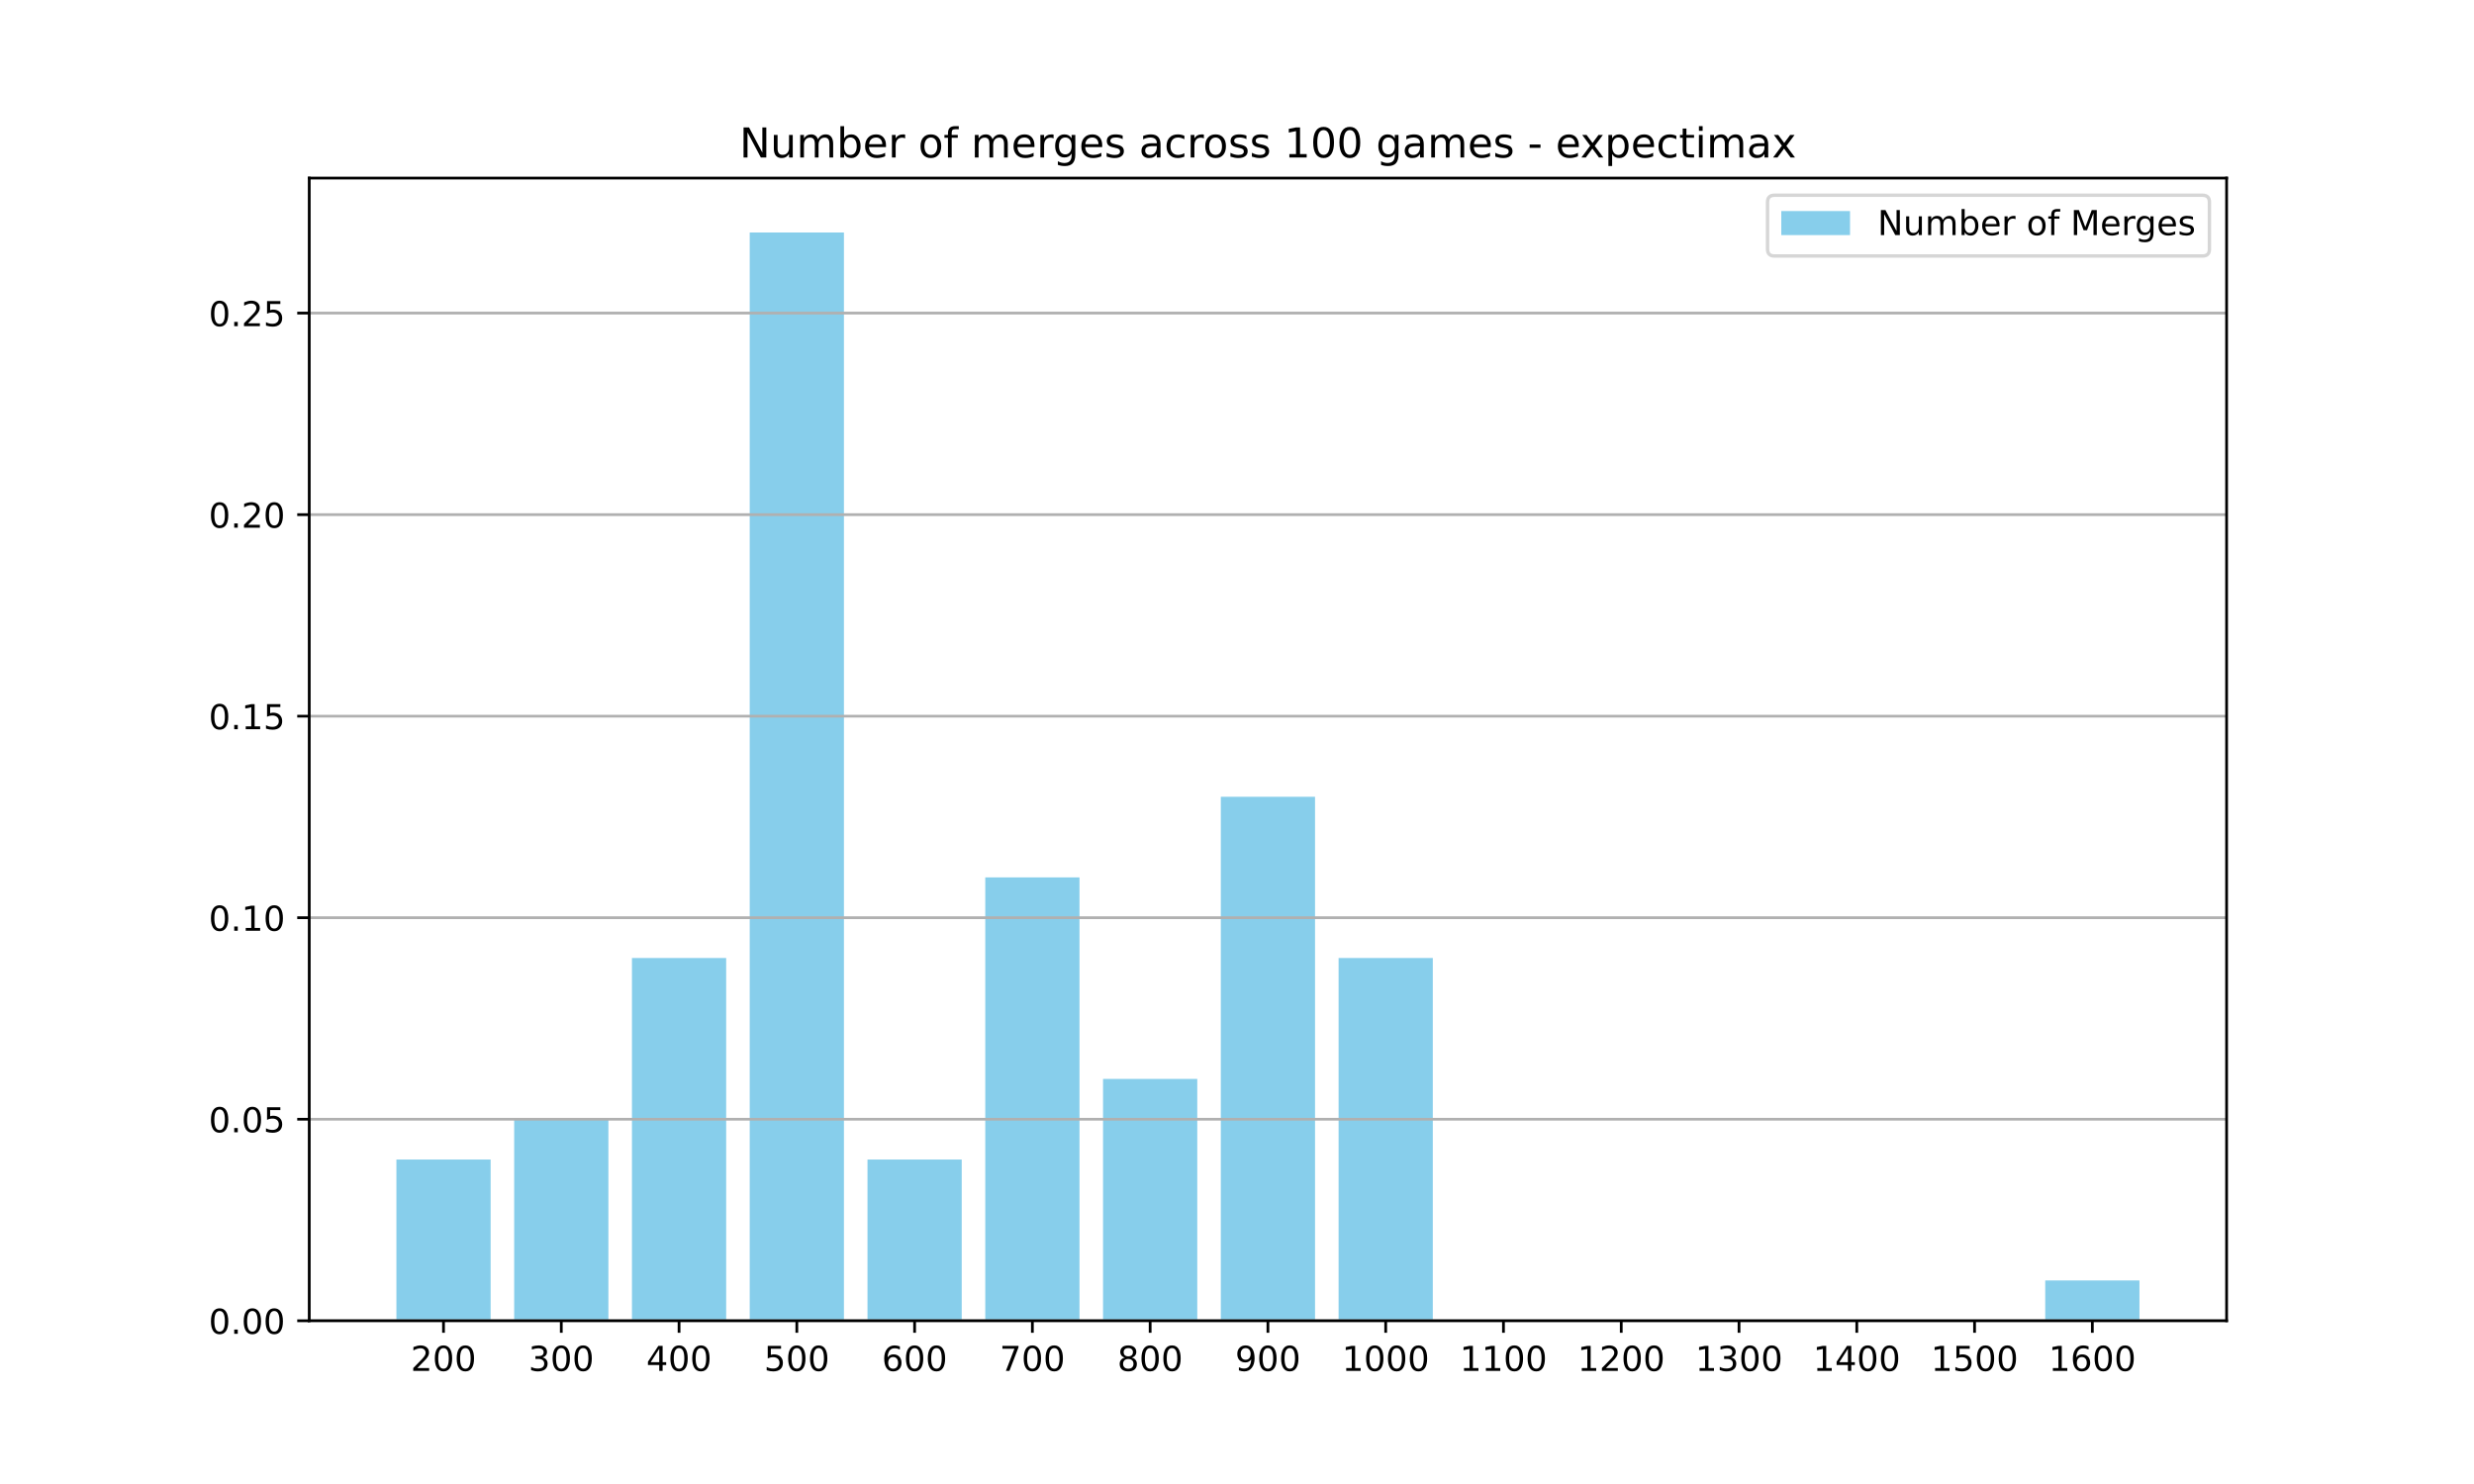
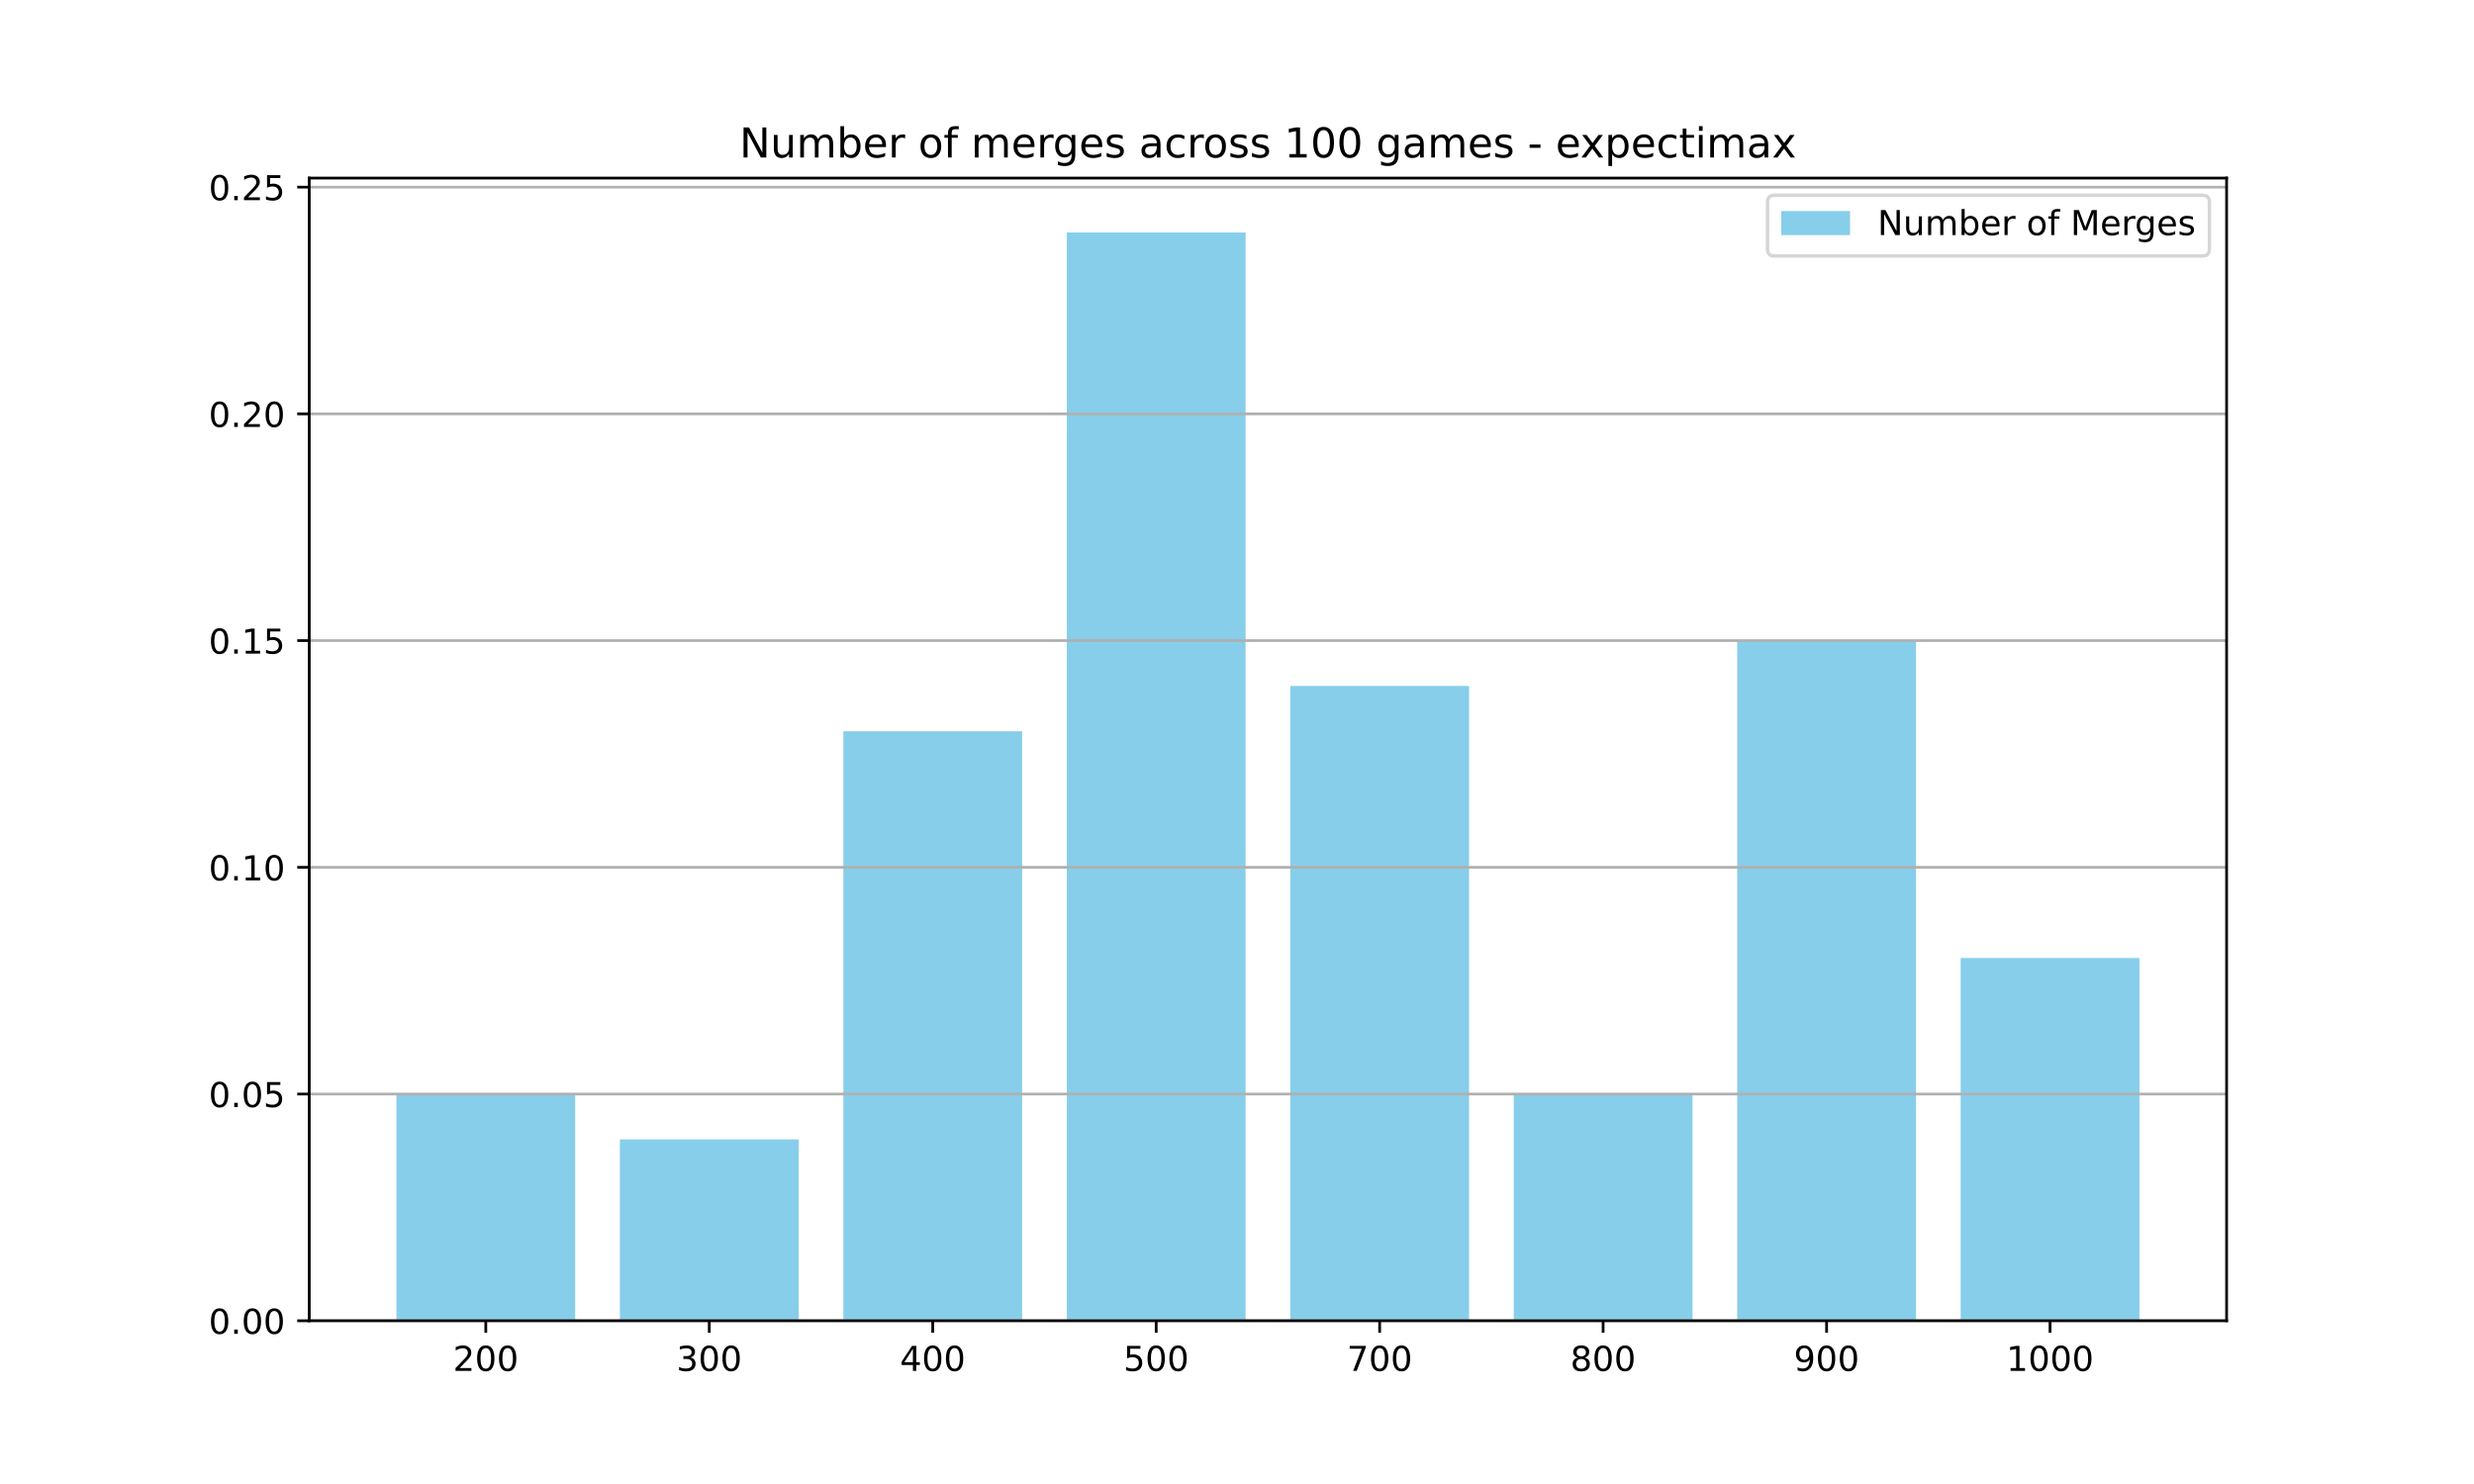
<svg xmlns="http://www.w3.org/2000/svg" xmlns:xlink="http://www.w3.org/1999/xlink" width="720pt" height="432pt" viewBox="0 0 720 432" version="1.1">
  <defs>
    <style type="text/css">*{stroke-linejoin: round; stroke-linecap: butt}</style>
  </defs>
  <g id="figure_1">
    <g id="patch_1">
      <path d="M 0 432  L 720 432  L 720 0  L 0 0  z " style="fill: #ffffff" />
    </g>
    <g id="axes_1">
      <g id="patch_2">
        <path d="M 90 384.48  L 648 384.48  L 648 51.84  L 90 51.84  z " style="fill: #ffffff" />
      </g>
      <g id="patch_3">
-         <path d="M 115.364 384.48  L 142.784 384.48  L 142.784 337.547  L 115.364 337.547  z " clip-path="url(#p5092928735)" style="fill: #87ceeb" />
+         <path d="M 115.364 384.48  L 167.392 384.48  L 167.392 318.48  L 115.364 318.48  z " clip-path="url(#pb58324ec03)" style="fill: #87ceeb" />
      </g>
      <g id="patch_4">
-         <path d="M 149.639 384.48  L 177.059 384.48  L 177.059 325.813  L 149.639 325.813  z " clip-path="url(#p5092928735)" style="fill: #87ceeb" />
+         <path d="M 180.399 384.48  L 232.427 384.48  L 232.427 331.68  L 180.399 331.68  z " clip-path="url(#pb58324ec03)" style="fill: #87ceeb" />
      </g>
      <g id="patch_5">
-         <path d="M 183.914 384.48  L 211.334 384.48  L 211.334 278.88  L 183.914 278.88  z " clip-path="url(#p5092928735)" style="fill: #87ceeb" />
+         <path d="M 245.434 384.48  L 297.462 384.48  L 297.462 212.88  L 245.434 212.88  z " clip-path="url(#pb58324ec03)" style="fill: #87ceeb" />
      </g>
      <g id="patch_6">
-         <path d="M 218.189 384.48  L 245.609 384.48  L 245.609 67.68  L 218.189 67.68  z " clip-path="url(#p5092928735)" style="fill: #87ceeb" />
+         <path d="M 310.469 384.48  L 362.497 384.48  L 362.497 67.68  L 310.469 67.68  z " clip-path="url(#pb58324ec03)" style="fill: #87ceeb" />
      </g>
      <g id="patch_7">
-         <path d="M 252.464 384.48  L 279.885 384.48  L 279.885 337.547  L 252.464 337.547  z " clip-path="url(#p5092928735)" style="fill: #87ceeb" />
+         <path d="M 375.503 384.48  L 427.531 384.48  L 427.531 199.68  L 375.503 199.68  z " clip-path="url(#pb58324ec03)" style="fill: #87ceeb" />
      </g>
      <g id="patch_8">
-         <path d="M 286.74 384.48  L 314.16 384.48  L 314.16 255.413  L 286.74 255.413  z " clip-path="url(#p5092928735)" style="fill: #87ceeb" />
+         <path d="M 440.538 384.48  L 492.566 384.48  L 492.566 318.48  L 440.538 318.48  z " clip-path="url(#pb58324ec03)" style="fill: #87ceeb" />
      </g>
      <g id="patch_9">
-         <path d="M 321.015 384.48  L 348.435 384.48  L 348.435 314.08  L 321.015 314.08  z " clip-path="url(#p5092928735)" style="fill: #87ceeb" />
+         <path d="M 505.573 384.48  L 557.601 384.48  L 557.601 186.48  L 505.573 186.48  z " clip-path="url(#pb58324ec03)" style="fill: #87ceeb" />
      </g>
      <g id="patch_10">
-         <path d="M 355.29 384.48  L 382.71 384.48  L 382.71 231.947  L 355.29 231.947  z " clip-path="url(#p5092928735)" style="fill: #87ceeb" />
-       </g>
-       <g id="patch_11">
-         <path d="M 389.565 384.48  L 416.985 384.48  L 416.985 278.88  L 389.565 278.88  z " clip-path="url(#p5092928735)" style="fill: #87ceeb" />
-       </g>
-       <g id="patch_12">
-         <path d="M 423.84 384.48  L 451.26 384.48  L 451.26 384.48  L 423.84 384.48  z " clip-path="url(#p5092928735)" style="fill: #87ceeb" />
-       </g>
-       <g id="patch_13">
-         <path d="M 458.115 384.48  L 485.536 384.48  L 485.536 384.48  L 458.115 384.48  z " clip-path="url(#p5092928735)" style="fill: #87ceeb" />
-       </g>
-       <g id="patch_14">
-         <path d="M 492.391 384.48  L 519.811 384.48  L 519.811 384.48  L 492.391 384.48  z " clip-path="url(#p5092928735)" style="fill: #87ceeb" />
-       </g>
-       <g id="patch_15">
-         <path d="M 526.666 384.48  L 554.086 384.48  L 554.086 384.48  L 526.666 384.48  z " clip-path="url(#p5092928735)" style="fill: #87ceeb" />
-       </g>
-       <g id="patch_16">
-         <path d="M 560.941 384.48  L 588.361 384.48  L 588.361 384.48  L 560.941 384.48  z " clip-path="url(#p5092928735)" style="fill: #87ceeb" />
-       </g>
-       <g id="patch_17">
-         <path d="M 595.216 384.48  L 622.636 384.48  L 622.636 372.747  L 595.216 372.747  z " clip-path="url(#p5092928735)" style="fill: #87ceeb" />
+         <path d="M 570.608 384.48  L 622.636 384.48  L 622.636 278.88  L 570.608 278.88  z " clip-path="url(#pb58324ec03)" style="fill: #87ceeb" />
      </g>
      <g id="matplotlib.axis_1">
        <g id="xtick_1">
          <g id="line2d_1">
            <defs>
-               <path id="mbe0286a0c6" d="M 0 0  L 0 3.5  " style="stroke: #000000; stroke-width: 0.8" />
+               <path id="m57034d0cdd" d="M 0 0  L 0 3.5  " style="stroke: #000000; stroke-width: 0.8" />
            </defs>
            <g>
-               <use xlink:href="#mbe0286a0c6" x="129.074" y="384.48" style="stroke: #000000; stroke-width: 0.8" />
+               <use xlink:href="#m57034d0cdd" x="141.378" y="384.48" style="stroke: #000000; stroke-width: 0.8" />
            </g>
          </g>
          <g id="text_1">
-             <g transform="translate(119.53 399.0784) scale(0.1 -0.1)">
+             <g transform="translate(131.8339 399.0784) scale(0.1 -0.1)">
              <defs>
                <path id="DejaVuSans-32" d="M 1228 531  L 3431 531  L 3431 0  L 469 0  L 469 531  Q 828 903 1448 1529  Q 2069 2156 2228 2338  Q 2531 2678 2651 2914  Q 2772 3150 2772 3378  Q 2772 3750 2511 3984  Q 2250 4219 1831 4219  Q 1534 4219 1204 4116  Q 875 4013 500 3803  L 500 4441  Q 881 4594 1212 4672  Q 1544 4750 1819 4750  Q 2544 4750 2975 4387  Q 3406 4025 3406 3419  Q 3406 3131 3298 2873  Q 3191 2616 2906 2266  Q 2828 2175 2409 1742  Q 1991 1309 1228 531  z " transform="scale(0.015625)" />
                <path id="DejaVuSans-30" d="M 2034 4250  Q 1547 4250 1301 3770  Q 1056 3291 1056 2328  Q 1056 1369 1301 889  Q 1547 409 2034 409  Q 2525 409 2770 889  Q 3016 1369 3016 2328  Q 3016 3291 2770 3770  Q 2525 4250 2034 4250  z M 2034 4750  Q 2819 4750 3233 4129  Q 3647 3509 3647 2328  Q 3647 1150 3233 529  Q 2819 -91 2034 -91  Q 1250 -91 836 529  Q 422 1150 422 2328  Q 422 3509 836 4129  Q 1250 4750 2034 4750  z " transform="scale(0.015625)" />
              </defs>
              <use xlink:href="#DejaVuSans-32" />
              <use xlink:href="#DejaVuSans-30" x="63.623" />
              <use xlink:href="#DejaVuSans-30" x="127.246" />
            </g>
          </g>
        </g>
        <g id="xtick_2">
          <g id="line2d_2">
            <g>
-               <use xlink:href="#mbe0286a0c6" x="163.349" y="384.48" style="stroke: #000000; stroke-width: 0.8" />
+               <use xlink:href="#m57034d0cdd" x="206.413" y="384.48" style="stroke: #000000; stroke-width: 0.8" />
            </g>
          </g>
          <g id="text_2">
-             <g transform="translate(153.8051 399.0784) scale(0.1 -0.1)">
+             <g transform="translate(196.8688 399.0784) scale(0.1 -0.1)">
              <defs>
                <path id="DejaVuSans-33" d="M 2597 2516  Q 3050 2419 3304 2112  Q 3559 1806 3559 1356  Q 3559 666 3084 287  Q 2609 -91 1734 -91  Q 1441 -91 1130 -33  Q 819 25 488 141  L 488 750  Q 750 597 1062 519  Q 1375 441 1716 441  Q 2309 441 2620 675  Q 2931 909 2931 1356  Q 2931 1769 2642 2001  Q 2353 2234 1838 2234  L 1294 2234  L 1294 2753  L 1863 2753  Q 2328 2753 2575 2939  Q 2822 3125 2822 3475  Q 2822 3834 2567 4026  Q 2313 4219 1838 4219  Q 1578 4219 1281 4162  Q 984 4106 628 3988  L 628 4550  Q 988 4650 1302 4700  Q 1616 4750 1894 4750  Q 2613 4750 3031 4423  Q 3450 4097 3450 3541  Q 3450 3153 3228 2886  Q 3006 2619 2597 2516  z " transform="scale(0.015625)" />
              </defs>
              <use xlink:href="#DejaVuSans-33" />
              <use xlink:href="#DejaVuSans-30" x="63.623" />
              <use xlink:href="#DejaVuSans-30" x="127.246" />
            </g>
          </g>
        </g>
        <g id="xtick_3">
          <g id="line2d_3">
            <g>
-               <use xlink:href="#mbe0286a0c6" x="197.624" y="384.48" style="stroke: #000000; stroke-width: 0.8" />
+               <use xlink:href="#m57034d0cdd" x="271.448" y="384.48" style="stroke: #000000; stroke-width: 0.8" />
            </g>
          </g>
          <g id="text_3">
-             <g transform="translate(188.0803 399.0784) scale(0.1 -0.1)">
+             <g transform="translate(261.9038 399.0784) scale(0.1 -0.1)">
              <defs>
                <path id="DejaVuSans-34" d="M 2419 4116  L 825 1625  L 2419 1625  L 2419 4116  z M 2253 4666  L 3047 4666  L 3047 1625  L 3713 1625  L 3713 1100  L 3047 1100  L 3047 0  L 2419 0  L 2419 1100  L 313 1100  L 313 1709  L 2253 4666  z " transform="scale(0.015625)" />
              </defs>
              <use xlink:href="#DejaVuSans-34" />
              <use xlink:href="#DejaVuSans-30" x="63.623" />
              <use xlink:href="#DejaVuSans-30" x="127.246" />
            </g>
          </g>
        </g>
        <g id="xtick_4">
          <g id="line2d_4">
            <g>
-               <use xlink:href="#mbe0286a0c6" x="231.899" y="384.48" style="stroke: #000000; stroke-width: 0.8" />
+               <use xlink:href="#m57034d0cdd" x="336.483" y="384.48" style="stroke: #000000; stroke-width: 0.8" />
            </g>
          </g>
          <g id="text_4">
-             <g transform="translate(222.3555 399.0784) scale(0.1 -0.1)">
+             <g transform="translate(326.9388 399.0784) scale(0.1 -0.1)">
              <defs>
                <path id="DejaVuSans-35" d="M 691 4666  L 3169 4666  L 3169 4134  L 1269 4134  L 1269 2991  Q 1406 3038 1543 3061  Q 1681 3084 1819 3084  Q 2600 3084 3056 2656  Q 3513 2228 3513 1497  Q 3513 744 3044 326  Q 2575 -91 1722 -91  Q 1428 -91 1123 -41  Q 819 9 494 109  L 494 744  Q 775 591 1075 516  Q 1375 441 1709 441  Q 2250 441 2565 725  Q 2881 1009 2881 1497  Q 2881 1984 2565 2268  Q 2250 2553 1709 2553  Q 1456 2553 1204 2497  Q 953 2441 691 2322  L 691 4666  z " transform="scale(0.015625)" />
              </defs>
              <use xlink:href="#DejaVuSans-35" />
              <use xlink:href="#DejaVuSans-30" x="63.623" />
              <use xlink:href="#DejaVuSans-30" x="127.246" />
            </g>
          </g>
        </g>
        <g id="xtick_5">
          <g id="line2d_5">
            <g>
-               <use xlink:href="#mbe0286a0c6" x="266.174" y="384.48" style="stroke: #000000; stroke-width: 0.8" />
+               <use xlink:href="#m57034d0cdd" x="401.517" y="384.48" style="stroke: #000000; stroke-width: 0.8" />
            </g>
          </g>
          <g id="text_5">
-             <g transform="translate(256.6307 399.0784) scale(0.1 -0.1)">
-               <defs>
-                 <path id="DejaVuSans-36" d="M 2113 2584  Q 1688 2584 1439 2293  Q 1191 2003 1191 1497  Q 1191 994 1439 701  Q 1688 409 2113 409  Q 2538 409 2786 701  Q 3034 994 3034 1497  Q 3034 2003 2786 2293  Q 2538 2584 2113 2584  z M 3366 4563  L 3366 3988  Q 3128 4100 2886 4159  Q 2644 4219 2406 4219  Q 1781 4219 1451 3797  Q 1122 3375 1075 2522  Q 1259 2794 1537 2939  Q 1816 3084 2150 3084  Q 2853 3084 3261 2657  Q 3669 2231 3669 1497  Q 3669 778 3244 343  Q 2819 -91 2113 -91  Q 1303 -91 875 529  Q 447 1150 447 2328  Q 447 3434 972 4092  Q 1497 4750 2381 4750  Q 2619 4750 2861 4703  Q 3103 4656 3366 4563  z " transform="scale(0.015625)" />
-               </defs>
-               <use xlink:href="#DejaVuSans-36" />
+             <g transform="translate(391.9737 399.0784) scale(0.1 -0.1)">
+               <defs>
+                 <path id="DejaVuSans-37" d="M 525 4666  L 3525 4666  L 3525 4397  L 1831 0  L 1172 0  L 2766 4134  L 525 4134  L 525 4666  z " transform="scale(0.015625)" />
+               </defs>
+               <use xlink:href="#DejaVuSans-37" />
              <use xlink:href="#DejaVuSans-30" x="63.623" />
              <use xlink:href="#DejaVuSans-30" x="127.246" />
            </g>
          </g>
        </g>
        <g id="xtick_6">
          <g id="line2d_6">
            <g>
-               <use xlink:href="#mbe0286a0c6" x="300.45" y="384.48" style="stroke: #000000; stroke-width: 0.8" />
+               <use xlink:href="#m57034d0cdd" x="466.552" y="384.48" style="stroke: #000000; stroke-width: 0.8" />
            </g>
          </g>
          <g id="text_6">
-             <g transform="translate(290.9059 399.0784) scale(0.1 -0.1)">
-               <defs>
-                 <path id="DejaVuSans-37" d="M 525 4666  L 3525 4666  L 3525 4397  L 1831 0  L 1172 0  L 2766 4134  L 525 4134  L 525 4666  z " transform="scale(0.015625)" />
-               </defs>
-               <use xlink:href="#DejaVuSans-37" />
+             <g transform="translate(457.0087 399.0784) scale(0.1 -0.1)">
+               <defs>
+                 <path id="DejaVuSans-38" d="M 2034 2216  Q 1584 2216 1326 1975  Q 1069 1734 1069 1313  Q 1069 891 1326 650  Q 1584 409 2034 409  Q 2484 409 2743 651  Q 3003 894 3003 1313  Q 3003 1734 2745 1975  Q 2488 2216 2034 2216  z M 1403 2484  Q 997 2584 770 2862  Q 544 3141 544 3541  Q 544 4100 942 4425  Q 1341 4750 2034 4750  Q 2731 4750 3128 4425  Q 3525 4100 3525 3541  Q 3525 3141 3298 2862  Q 3072 2584 2669 2484  Q 3125 2378 3379 2068  Q 3634 1759 3634 1313  Q 3634 634 3220 271  Q 2806 -91 2034 -91  Q 1263 -91 848 271  Q 434 634 434 1313  Q 434 1759 690 2068  Q 947 2378 1403 2484  z M 1172 3481  Q 1172 3119 1398 2916  Q 1625 2713 2034 2713  Q 2441 2713 2670 2916  Q 2900 3119 2900 3481  Q 2900 3844 2670 4047  Q 2441 4250 2034 4250  Q 1625 4250 1398 4047  Q 1172 3844 1172 3481  z " transform="scale(0.015625)" />
+               </defs>
+               <use xlink:href="#DejaVuSans-38" />
              <use xlink:href="#DejaVuSans-30" x="63.623" />
              <use xlink:href="#DejaVuSans-30" x="127.246" />
            </g>
          </g>
        </g>
        <g id="xtick_7">
          <g id="line2d_7">
            <g>
-               <use xlink:href="#mbe0286a0c6" x="334.725" y="384.48" style="stroke: #000000; stroke-width: 0.8" />
+               <use xlink:href="#m57034d0cdd" x="531.587" y="384.48" style="stroke: #000000; stroke-width: 0.8" />
            </g>
          </g>
          <g id="text_7">
-             <g transform="translate(325.1811 399.0784) scale(0.1 -0.1)">
-               <defs>
-                 <path id="DejaVuSans-38" d="M 2034 2216  Q 1584 2216 1326 1975  Q 1069 1734 1069 1313  Q 1069 891 1326 650  Q 1584 409 2034 409  Q 2484 409 2743 651  Q 3003 894 3003 1313  Q 3003 1734 2745 1975  Q 2488 2216 2034 2216  z M 1403 2484  Q 997 2584 770 2862  Q 544 3141 544 3541  Q 544 4100 942 4425  Q 1341 4750 2034 4750  Q 2731 4750 3128 4425  Q 3525 4100 3525 3541  Q 3525 3141 3298 2862  Q 3072 2584 2669 2484  Q 3125 2378 3379 2068  Q 3634 1759 3634 1313  Q 3634 634 3220 271  Q 2806 -91 2034 -91  Q 1263 -91 848 271  Q 434 634 434 1313  Q 434 1759 690 2068  Q 947 2378 1403 2484  z M 1172 3481  Q 1172 3119 1398 2916  Q 1625 2713 2034 2713  Q 2441 2713 2670 2916  Q 2900 3119 2900 3481  Q 2900 3844 2670 4047  Q 2441 4250 2034 4250  Q 1625 4250 1398 4047  Q 1172 3844 1172 3481  z " transform="scale(0.015625)" />
-               </defs>
-               <use xlink:href="#DejaVuSans-38" />
+             <g transform="translate(522.0437 399.0784) scale(0.1 -0.1)">
+               <defs>
+                 <path id="DejaVuSans-39" d="M 703 97  L 703 672  Q 941 559 1184 500  Q 1428 441 1663 441  Q 2288 441 2617 861  Q 2947 1281 2994 2138  Q 2813 1869 2534 1725  Q 2256 1581 1919 1581  Q 1219 1581 811 2004  Q 403 2428 403 3163  Q 403 3881 828 4315  Q 1253 4750 1959 4750  Q 2769 4750 3195 4129  Q 3622 3509 3622 2328  Q 3622 1225 3098 567  Q 2575 -91 1691 -91  Q 1453 -91 1209 -44  Q 966 3 703 97  z M 1959 2075  Q 2384 2075 2632 2365  Q 2881 2656 2881 3163  Q 2881 3666 2632 3958  Q 2384 4250 1959 4250  Q 1534 4250 1286 3958  Q 1038 3666 1038 3163  Q 1038 2656 1286 2365  Q 1534 2075 1959 2075  z " transform="scale(0.015625)" />
+               </defs>
+               <use xlink:href="#DejaVuSans-39" />
              <use xlink:href="#DejaVuSans-30" x="63.623" />
              <use xlink:href="#DejaVuSans-30" x="127.246" />
            </g>
          </g>
        </g>
        <g id="xtick_8">
          <g id="line2d_8">
            <g>
-               <use xlink:href="#mbe0286a0c6" x="369" y="384.48" style="stroke: #000000; stroke-width: 0.8" />
+               <use xlink:href="#m57034d0cdd" x="596.622" y="384.48" style="stroke: #000000; stroke-width: 0.8" />
            </g>
          </g>
          <g id="text_8">
-             <g transform="translate(359.4563 399.0784) scale(0.1 -0.1)">
-               <defs>
-                 <path id="DejaVuSans-39" d="M 703 97  L 703 672  Q 941 559 1184 500  Q 1428 441 1663 441  Q 2288 441 2617 861  Q 2947 1281 2994 2138  Q 2813 1869 2534 1725  Q 2256 1581 1919 1581  Q 1219 1581 811 2004  Q 403 2428 403 3163  Q 403 3881 828 4315  Q 1253 4750 1959 4750  Q 2769 4750 3195 4129  Q 3622 3509 3622 2328  Q 3622 1225 3098 567  Q 2575 -91 1691 -91  Q 1453 -91 1209 -44  Q 966 3 703 97  z M 1959 2075  Q 2384 2075 2632 2365  Q 2881 2656 2881 3163  Q 2881 3666 2632 3958  Q 2384 4250 1959 4250  Q 1534 4250 1286 3958  Q 1038 3666 1038 3163  Q 1038 2656 1286 2365  Q 1534 2075 1959 2075  z " transform="scale(0.015625)" />
-               </defs>
-               <use xlink:href="#DejaVuSans-39" />
-               <use xlink:href="#DejaVuSans-30" x="63.623" />
-               <use xlink:href="#DejaVuSans-30" x="127.246" />
-             </g>
-           </g>
-         </g>
-         <g id="xtick_9">
-           <g id="line2d_9">
-             <g>
-               <use xlink:href="#mbe0286a0c6" x="403.275" y="384.48" style="stroke: #000000; stroke-width: 0.8" />
-             </g>
-           </g>
-           <g id="text_9">
-             <g transform="translate(390.5502 399.0784) scale(0.1 -0.1)">
+             <g transform="translate(583.8974 399.0784) scale(0.1 -0.1)">
              <defs>
                <path id="DejaVuSans-31" d="M 794 531  L 1825 531  L 1825 4091  L 703 3866  L 703 4441  L 1819 4666  L 2450 4666  L 2450 531  L 3481 531  L 3481 0  L 794 0  L 794 531  z " transform="scale(0.015625)" />
              </defs>
              <use xlink:href="#DejaVuSans-31" />
              <use xlink:href="#DejaVuSans-30" x="63.623" />
-               <use xlink:href="#DejaVuSans-30" x="127.246" />
-               <use xlink:href="#DejaVuSans-30" x="190.869" />
-             </g>
-           </g>
-         </g>
-         <g id="xtick_10">
-           <g id="line2d_10">
-             <g>
-               <use xlink:href="#mbe0286a0c6" x="437.55" y="384.48" style="stroke: #000000; stroke-width: 0.8" />
-             </g>
-           </g>
-           <g id="text_10">
-             <g transform="translate(424.8254 399.0784) scale(0.1 -0.1)">
-               <use xlink:href="#DejaVuSans-31" />
-               <use xlink:href="#DejaVuSans-31" x="63.623" />
-               <use xlink:href="#DejaVuSans-30" x="127.246" />
-               <use xlink:href="#DejaVuSans-30" x="190.869" />
-             </g>
-           </g>
-         </g>
-         <g id="xtick_11">
-           <g id="line2d_11">
-             <g>
-               <use xlink:href="#mbe0286a0c6" x="471.826" y="384.48" style="stroke: #000000; stroke-width: 0.8" />
-             </g>
-           </g>
-           <g id="text_11">
-             <g transform="translate(459.1006 399.0784) scale(0.1 -0.1)">
-               <use xlink:href="#DejaVuSans-31" />
-               <use xlink:href="#DejaVuSans-32" x="63.623" />
-               <use xlink:href="#DejaVuSans-30" x="127.246" />
-               <use xlink:href="#DejaVuSans-30" x="190.869" />
-             </g>
-           </g>
-         </g>
-         <g id="xtick_12">
-           <g id="line2d_12">
-             <g>
-               <use xlink:href="#mbe0286a0c6" x="506.101" y="384.48" style="stroke: #000000; stroke-width: 0.8" />
-             </g>
-           </g>
-           <g id="text_12">
-             <g transform="translate(493.3757 399.0784) scale(0.1 -0.1)">
-               <use xlink:href="#DejaVuSans-31" />
-               <use xlink:href="#DejaVuSans-33" x="63.623" />
-               <use xlink:href="#DejaVuSans-30" x="127.246" />
-               <use xlink:href="#DejaVuSans-30" x="190.869" />
-             </g>
-           </g>
-         </g>
-         <g id="xtick_13">
-           <g id="line2d_13">
-             <g>
-               <use xlink:href="#mbe0286a0c6" x="540.376" y="384.48" style="stroke: #000000; stroke-width: 0.8" />
-             </g>
-           </g>
-           <g id="text_13">
-             <g transform="translate(527.6509 399.0784) scale(0.1 -0.1)">
-               <use xlink:href="#DejaVuSans-31" />
-               <use xlink:href="#DejaVuSans-34" x="63.623" />
-               <use xlink:href="#DejaVuSans-30" x="127.246" />
-               <use xlink:href="#DejaVuSans-30" x="190.869" />
-             </g>
-           </g>
-         </g>
-         <g id="xtick_14">
-           <g id="line2d_14">
-             <g>
-               <use xlink:href="#mbe0286a0c6" x="574.651" y="384.48" style="stroke: #000000; stroke-width: 0.8" />
-             </g>
-           </g>
-           <g id="text_14">
-             <g transform="translate(561.9261 399.0784) scale(0.1 -0.1)">
-               <use xlink:href="#DejaVuSans-31" />
-               <use xlink:href="#DejaVuSans-35" x="63.623" />
-               <use xlink:href="#DejaVuSans-30" x="127.246" />
-               <use xlink:href="#DejaVuSans-30" x="190.869" />
-             </g>
-           </g>
-         </g>
-         <g id="xtick_15">
-           <g id="line2d_15">
-             <g>
-               <use xlink:href="#mbe0286a0c6" x="608.926" y="384.48" style="stroke: #000000; stroke-width: 0.8" />
-             </g>
-           </g>
-           <g id="text_15">
-             <g transform="translate(596.2013 399.0784) scale(0.1 -0.1)">
-               <use xlink:href="#DejaVuSans-31" />
-               <use xlink:href="#DejaVuSans-36" x="63.623" />
              <use xlink:href="#DejaVuSans-30" x="127.246" />
              <use xlink:href="#DejaVuSans-30" x="190.869" />
            </g>
          </g>
        </g>
      </g>
      <g id="matplotlib.axis_2">
        <g id="ytick_1">
-           <g id="line2d_16">
-             <path d="M 90 384.48  L 648 384.48  " clip-path="url(#p5092928735)" style="fill: none; stroke: #b0b0b0; stroke-width: 0.8; stroke-linecap: square" />
-           </g>
-           <g id="line2d_17">
+           <g id="line2d_9">
+             <path d="M 90 384.48  L 648 384.48  " clip-path="url(#pb58324ec03)" style="fill: none; stroke: #b0b0b0; stroke-width: 0.8; stroke-linecap: square" />
+           </g>
+           <g id="line2d_10">
            <defs>
-               <path id="m7fe1b49a6b" d="M 0 0  L -3.5 0  " style="stroke: #000000; stroke-width: 0.8" />
+               <path id="m55cfda6a79" d="M 0 0  L -3.5 0  " style="stroke: #000000; stroke-width: 0.8" />
            </defs>
            <g>
-               <use xlink:href="#m7fe1b49a6b" x="90" y="384.48" style="stroke: #000000; stroke-width: 0.8" />
-             </g>
-           </g>
-           <g id="text_16">
+               <use xlink:href="#m55cfda6a79" x="90" y="384.48" style="stroke: #000000; stroke-width: 0.8" />
+             </g>
+           </g>
+           <g id="text_9">
            <g transform="translate(60.73438 388.2792) scale(0.1 -0.1)">
              <defs>
                <path id="DejaVuSans-2e" d="M 684 794  L 1344 794  L 1344 0  L 684 0  L 684 794  z " transform="scale(0.015625)" />
              </defs>
              <use xlink:href="#DejaVuSans-30" />
              <use xlink:href="#DejaVuSans-2e" x="63.623" />
              <use xlink:href="#DejaVuSans-30" x="95.41" />
              <use xlink:href="#DejaVuSans-30" x="159.033" />
            </g>
          </g>
        </g>
        <g id="ytick_2">
-           <g id="line2d_18">
-             <path d="M 90 325.813  L 648 325.813  " clip-path="url(#p5092928735)" style="fill: none; stroke: #b0b0b0; stroke-width: 0.8; stroke-linecap: square" />
-           </g>
-           <g id="line2d_19">
-             <g>
-               <use xlink:href="#m7fe1b49a6b" x="90" y="325.813" style="stroke: #000000; stroke-width: 0.8" />
-             </g>
-           </g>
-           <g id="text_17">
-             <g transform="translate(60.73438 329.6126) scale(0.1 -0.1)">
+           <g id="line2d_11">
+             <path d="M 90 318.48  L 648 318.48  " clip-path="url(#pb58324ec03)" style="fill: none; stroke: #b0b0b0; stroke-width: 0.8; stroke-linecap: square" />
+           </g>
+           <g id="line2d_12">
+             <g>
+               <use xlink:href="#m55cfda6a79" x="90" y="318.48" style="stroke: #000000; stroke-width: 0.8" />
+             </g>
+           </g>
+           <g id="text_10">
+             <g transform="translate(60.73438 322.2792) scale(0.1 -0.1)">
              <use xlink:href="#DejaVuSans-30" />
              <use xlink:href="#DejaVuSans-2e" x="63.623" />
              <use xlink:href="#DejaVuSans-30" x="95.41" />
              <use xlink:href="#DejaVuSans-35" x="159.033" />
            </g>
          </g>
        </g>
        <g id="ytick_3">
-           <g id="line2d_20">
-             <path d="M 90 267.147  L 648 267.147  " clip-path="url(#p5092928735)" style="fill: none; stroke: #b0b0b0; stroke-width: 0.8; stroke-linecap: square" />
-           </g>
-           <g id="line2d_21">
-             <g>
-               <use xlink:href="#m7fe1b49a6b" x="90" y="267.147" style="stroke: #000000; stroke-width: 0.8" />
-             </g>
-           </g>
-           <g id="text_18">
-             <g transform="translate(60.73438 270.9459) scale(0.1 -0.1)">
+           <g id="line2d_13">
+             <path d="M 90 252.48  L 648 252.48  " clip-path="url(#pb58324ec03)" style="fill: none; stroke: #b0b0b0; stroke-width: 0.8; stroke-linecap: square" />
+           </g>
+           <g id="line2d_14">
+             <g>
+               <use xlink:href="#m55cfda6a79" x="90" y="252.48" style="stroke: #000000; stroke-width: 0.8" />
+             </g>
+           </g>
+           <g id="text_11">
+             <g transform="translate(60.73438 256.2792) scale(0.1 -0.1)">
              <use xlink:href="#DejaVuSans-30" />
              <use xlink:href="#DejaVuSans-2e" x="63.623" />
              <use xlink:href="#DejaVuSans-31" x="95.41" />
              <use xlink:href="#DejaVuSans-30" x="159.033" />
            </g>
          </g>
        </g>
        <g id="ytick_4">
-           <g id="line2d_22">
-             <path d="M 90 208.48  L 648 208.48  " clip-path="url(#p5092928735)" style="fill: none; stroke: #b0b0b0; stroke-width: 0.8; stroke-linecap: square" />
-           </g>
-           <g id="line2d_23">
-             <g>
-               <use xlink:href="#m7fe1b49a6b" x="90" y="208.48" style="stroke: #000000; stroke-width: 0.8" />
-             </g>
-           </g>
-           <g id="text_19">
-             <g transform="translate(60.73438 212.2792) scale(0.1 -0.1)">
+           <g id="line2d_15">
+             <path d="M 90 186.48  L 648 186.48  " clip-path="url(#pb58324ec03)" style="fill: none; stroke: #b0b0b0; stroke-width: 0.8; stroke-linecap: square" />
+           </g>
+           <g id="line2d_16">
+             <g>
+               <use xlink:href="#m55cfda6a79" x="90" y="186.48" style="stroke: #000000; stroke-width: 0.8" />
+             </g>
+           </g>
+           <g id="text_12">
+             <g transform="translate(60.73438 190.2792) scale(0.1 -0.1)">
              <use xlink:href="#DejaVuSans-30" />
              <use xlink:href="#DejaVuSans-2e" x="63.623" />
              <use xlink:href="#DejaVuSans-31" x="95.41" />
              <use xlink:href="#DejaVuSans-35" x="159.033" />
            </g>
          </g>
        </g>
        <g id="ytick_5">
-           <g id="line2d_24">
-             <path d="M 90 149.813  L 648 149.813  " clip-path="url(#p5092928735)" style="fill: none; stroke: #b0b0b0; stroke-width: 0.8; stroke-linecap: square" />
-           </g>
-           <g id="line2d_25">
-             <g>
-               <use xlink:href="#m7fe1b49a6b" x="90" y="149.813" style="stroke: #000000; stroke-width: 0.8" />
-             </g>
-           </g>
-           <g id="text_20">
-             <g transform="translate(60.73438 153.6126) scale(0.1 -0.1)">
+           <g id="line2d_17">
+             <path d="M 90 120.48  L 648 120.48  " clip-path="url(#pb58324ec03)" style="fill: none; stroke: #b0b0b0; stroke-width: 0.8; stroke-linecap: square" />
+           </g>
+           <g id="line2d_18">
+             <g>
+               <use xlink:href="#m55cfda6a79" x="90" y="120.48" style="stroke: #000000; stroke-width: 0.8" />
+             </g>
+           </g>
+           <g id="text_13">
+             <g transform="translate(60.73438 124.2792) scale(0.1 -0.1)">
              <use xlink:href="#DejaVuSans-30" />
              <use xlink:href="#DejaVuSans-2e" x="63.623" />
              <use xlink:href="#DejaVuSans-32" x="95.41" />
              <use xlink:href="#DejaVuSans-30" x="159.033" />
            </g>
          </g>
        </g>
        <g id="ytick_6">
-           <g id="line2d_26">
-             <path d="M 90 91.147  L 648 91.147  " clip-path="url(#p5092928735)" style="fill: none; stroke: #b0b0b0; stroke-width: 0.8; stroke-linecap: square" />
-           </g>
-           <g id="line2d_27">
-             <g>
-               <use xlink:href="#m7fe1b49a6b" x="90" y="91.147" style="stroke: #000000; stroke-width: 0.8" />
-             </g>
-           </g>
-           <g id="text_21">
-             <g transform="translate(60.73438 94.94589) scale(0.1 -0.1)">
+           <g id="line2d_19">
+             <path d="M 90 54.48  L 648 54.48  " clip-path="url(#pb58324ec03)" style="fill: none; stroke: #b0b0b0; stroke-width: 0.8; stroke-linecap: square" />
+           </g>
+           <g id="line2d_20">
+             <g>
+               <use xlink:href="#m55cfda6a79" x="90" y="54.48" style="stroke: #000000; stroke-width: 0.8" />
+             </g>
+           </g>
+           <g id="text_14">
+             <g transform="translate(60.73438 58.27922) scale(0.1 -0.1)">
              <use xlink:href="#DejaVuSans-30" />
              <use xlink:href="#DejaVuSans-2e" x="63.623" />
              <use xlink:href="#DejaVuSans-32" x="95.41" />
              <use xlink:href="#DejaVuSans-35" x="159.033" />
            </g>
          </g>
        </g>
      </g>
-       <g id="patch_18">
+       <g id="patch_11">
        <path d="M 90 384.48  L 90 51.84  " style="fill: none; stroke: #000000; stroke-width: 0.8; stroke-linejoin: miter; stroke-linecap: square" />
      </g>
-       <g id="patch_19">
+       <g id="patch_12">
        <path d="M 648 384.48  L 648 51.84  " style="fill: none; stroke: #000000; stroke-width: 0.8; stroke-linejoin: miter; stroke-linecap: square" />
      </g>
-       <g id="patch_20">
+       <g id="patch_13">
        <path d="M 90 384.48  L 648 384.48  " style="fill: none; stroke: #000000; stroke-width: 0.8; stroke-linejoin: miter; stroke-linecap: square" />
      </g>
-       <g id="patch_21">
+       <g id="patch_14">
        <path d="M 90 51.84  L 648 51.84  " style="fill: none; stroke: #000000; stroke-width: 0.8; stroke-linejoin: miter; stroke-linecap: square" />
      </g>
-       <g id="text_22">
+       <g id="text_15">
        <g transform="translate(215.2163 45.84) scale(0.12 -0.12)">
          <defs>
            <path id="DejaVuSans-4e" d="M 628 4666  L 1478 4666  L 3547 763  L 3547 4666  L 4159 4666  L 4159 0  L 3309 0  L 1241 3903  L 1241 0  L 628 0  L 628 4666  z " transform="scale(0.015625)" />
            <path id="DejaVuSans-75" d="M 544 1381  L 544 3500  L 1119 3500  L 1119 1403  Q 1119 906 1312 657  Q 1506 409 1894 409  Q 2359 409 2629 706  Q 2900 1003 2900 1516  L 2900 3500  L 3475 3500  L 3475 0  L 2900 0  L 2900 538  Q 2691 219 2414 64  Q 2138 -91 1772 -91  Q 1169 -91 856 284  Q 544 659 544 1381  z M 1991 3584  L 1991 3584  z " transform="scale(0.015625)" />
            <path id="DejaVuSans-6d" d="M 3328 2828  Q 3544 3216 3844 3400  Q 4144 3584 4550 3584  Q 5097 3584 5394 3201  Q 5691 2819 5691 2113  L 5691 0  L 5113 0  L 5113 2094  Q 5113 2597 4934 2840  Q 4756 3084 4391 3084  Q 3944 3084 3684 2787  Q 3425 2491 3425 1978  L 3425 0  L 2847 0  L 2847 2094  Q 2847 2600 2669 2842  Q 2491 3084 2119 3084  Q 1678 3084 1418 2786  Q 1159 2488 1159 1978  L 1159 0  L 581 0  L 581 3500  L 1159 3500  L 1159 2956  Q 1356 3278 1631 3431  Q 1906 3584 2284 3584  Q 2666 3584 2933 3390  Q 3200 3197 3328 2828  z " transform="scale(0.015625)" />
            <path id="DejaVuSans-62" d="M 3116 1747  Q 3116 2381 2855 2742  Q 2594 3103 2138 3103  Q 1681 3103 1420 2742  Q 1159 2381 1159 1747  Q 1159 1113 1420 752  Q 1681 391 2138 391  Q 2594 391 2855 752  Q 3116 1113 3116 1747  z M 1159 2969  Q 1341 3281 1617 3432  Q 1894 3584 2278 3584  Q 2916 3584 3314 3078  Q 3713 2572 3713 1747  Q 3713 922 3314 415  Q 2916 -91 2278 -91  Q 1894 -91 1617 61  Q 1341 213 1159 525  L 1159 0  L 581 0  L 581 4863  L 1159 4863  L 1159 2969  z " transform="scale(0.015625)" />
            <path id="DejaVuSans-65" d="M 3597 1894  L 3597 1613  L 953 1613  Q 991 1019 1311 708  Q 1631 397 2203 397  Q 2534 397 2845 478  Q 3156 559 3463 722  L 3463 178  Q 3153 47 2828 -22  Q 2503 -91 2169 -91  Q 1331 -91 842 396  Q 353 884 353 1716  Q 353 2575 817 3079  Q 1281 3584 2069 3584  Q 2775 3584 3186 3129  Q 3597 2675 3597 1894  z M 3022 2063  Q 3016 2534 2758 2815  Q 2500 3097 2075 3097  Q 1594 3097 1305 2825  Q 1016 2553 972 2059  L 3022 2063  z " transform="scale(0.015625)" />
            <path id="DejaVuSans-72" d="M 2631 2963  Q 2534 3019 2420 3045  Q 2306 3072 2169 3072  Q 1681 3072 1420 2755  Q 1159 2438 1159 1844  L 1159 0  L 581 0  L 581 3500  L 1159 3500  L 1159 2956  Q 1341 3275 1631 3429  Q 1922 3584 2338 3584  Q 2397 3584 2469 3576  Q 2541 3569 2628 3553  L 2631 2963  z " transform="scale(0.015625)" />
            <path id="DejaVuSans-20" transform="scale(0.015625)" />
            <path id="DejaVuSans-6f" d="M 1959 3097  Q 1497 3097 1228 2736  Q 959 2375 959 1747  Q 959 1119 1226 758  Q 1494 397 1959 397  Q 2419 397 2687 759  Q 2956 1122 2956 1747  Q 2956 2369 2687 2733  Q 2419 3097 1959 3097  z M 1959 3584  Q 2709 3584 3137 3096  Q 3566 2609 3566 1747  Q 3566 888 3137 398  Q 2709 -91 1959 -91  Q 1206 -91 779 398  Q 353 888 353 1747  Q 353 2609 779 3096  Q 1206 3584 1959 3584  z " transform="scale(0.015625)" />
            <path id="DejaVuSans-66" d="M 2375 4863  L 2375 4384  L 1825 4384  Q 1516 4384 1395 4259  Q 1275 4134 1275 3809  L 1275 3500  L 2222 3500  L 2222 3053  L 1275 3053  L 1275 0  L 697 0  L 697 3053  L 147 3053  L 147 3500  L 697 3500  L 697 3744  Q 697 4328 969 4595  Q 1241 4863 1831 4863  L 2375 4863  z " transform="scale(0.015625)" />
            <path id="DejaVuSans-67" d="M 2906 1791  Q 2906 2416 2648 2759  Q 2391 3103 1925 3103  Q 1463 3103 1205 2759  Q 947 2416 947 1791  Q 947 1169 1205 825  Q 1463 481 1925 481  Q 2391 481 2648 825  Q 2906 1169 2906 1791  z M 3481 434  Q 3481 -459 3084 -895  Q 2688 -1331 1869 -1331  Q 1566 -1331 1297 -1286  Q 1028 -1241 775 -1147  L 775 -588  Q 1028 -725 1275 -790  Q 1522 -856 1778 -856  Q 2344 -856 2625 -561  Q 2906 -266 2906 331  L 2906 616  Q 2728 306 2450 153  Q 2172 0 1784 0  Q 1141 0 747 490  Q 353 981 353 1791  Q 353 2603 747 3093  Q 1141 3584 1784 3584  Q 2172 3584 2450 3431  Q 2728 3278 2906 2969  L 2906 3500  L 3481 3500  L 3481 434  z " transform="scale(0.015625)" />
            <path id="DejaVuSans-73" d="M 2834 3397  L 2834 2853  Q 2591 2978 2328 3040  Q 2066 3103 1784 3103  Q 1356 3103 1142 2972  Q 928 2841 928 2578  Q 928 2378 1081 2264  Q 1234 2150 1697 2047  L 1894 2003  Q 2506 1872 2764 1633  Q 3022 1394 3022 966  Q 3022 478 2636 193  Q 2250 -91 1575 -91  Q 1294 -91 989 -36  Q 684 19 347 128  L 347 722  Q 666 556 975 473  Q 1284 391 1588 391  Q 1994 391 2212 530  Q 2431 669 2431 922  Q 2431 1156 2273 1281  Q 2116 1406 1581 1522  L 1381 1569  Q 847 1681 609 1914  Q 372 2147 372 2553  Q 372 3047 722 3315  Q 1072 3584 1716 3584  Q 2034 3584 2315 3537  Q 2597 3491 2834 3397  z " transform="scale(0.015625)" />
            <path id="DejaVuSans-61" d="M 2194 1759  Q 1497 1759 1228 1600  Q 959 1441 959 1056  Q 959 750 1161 570  Q 1363 391 1709 391  Q 2188 391 2477 730  Q 2766 1069 2766 1631  L 2766 1759  L 2194 1759  z M 3341 1997  L 3341 0  L 2766 0  L 2766 531  Q 2569 213 2275 61  Q 1981 -91 1556 -91  Q 1019 -91 701 211  Q 384 513 384 1019  Q 384 1609 779 1909  Q 1175 2209 1959 2209  L 2766 2209  L 2766 2266  Q 2766 2663 2505 2880  Q 2244 3097 1772 3097  Q 1472 3097 1187 3025  Q 903 2953 641 2809  L 641 3341  Q 956 3463 1253 3523  Q 1550 3584 1831 3584  Q 2591 3584 2966 3190  Q 3341 2797 3341 1997  z " transform="scale(0.015625)" />
            <path id="DejaVuSans-63" d="M 3122 3366  L 3122 2828  Q 2878 2963 2633 3030  Q 2388 3097 2138 3097  Q 1578 3097 1268 2742  Q 959 2388 959 1747  Q 959 1106 1268 751  Q 1578 397 2138 397  Q 2388 397 2633 464  Q 2878 531 3122 666  L 3122 134  Q 2881 22 2623 -34  Q 2366 -91 2075 -91  Q 1284 -91 818 406  Q 353 903 353 1747  Q 353 2603 823 3093  Q 1294 3584 2113 3584  Q 2378 3584 2631 3529  Q 2884 3475 3122 3366  z " transform="scale(0.015625)" />
            <path id="DejaVuSans-2d" d="M 313 2009  L 1997 2009  L 1997 1497  L 313 1497  L 313 2009  z " transform="scale(0.015625)" />
            <path id="DejaVuSans-78" d="M 3513 3500  L 2247 1797  L 3578 0  L 2900 0  L 1881 1375  L 863 0  L 184 0  L 1544 1831  L 300 3500  L 978 3500  L 1906 2253  L 2834 3500  L 3513 3500  z " transform="scale(0.015625)" />
            <path id="DejaVuSans-70" d="M 1159 525  L 1159 -1331  L 581 -1331  L 581 3500  L 1159 3500  L 1159 2969  Q 1341 3281 1617 3432  Q 1894 3584 2278 3584  Q 2916 3584 3314 3078  Q 3713 2572 3713 1747  Q 3713 922 3314 415  Q 2916 -91 2278 -91  Q 1894 -91 1617 61  Q 1341 213 1159 525  z M 3116 1747  Q 3116 2381 2855 2742  Q 2594 3103 2138 3103  Q 1681 3103 1420 2742  Q 1159 2381 1159 1747  Q 1159 1113 1420 752  Q 1681 391 2138 391  Q 2594 391 2855 752  Q 3116 1113 3116 1747  z " transform="scale(0.015625)" />
            <path id="DejaVuSans-74" d="M 1172 4494  L 1172 3500  L 2356 3500  L 2356 3053  L 1172 3053  L 1172 1153  Q 1172 725 1289 603  Q 1406 481 1766 481  L 2356 481  L 2356 0  L 1766 0  Q 1100 0 847 248  Q 594 497 594 1153  L 594 3053  L 172 3053  L 172 3500  L 594 3500  L 594 4494  L 1172 4494  z " transform="scale(0.015625)" />
            <path id="DejaVuSans-69" d="M 603 3500  L 1178 3500  L 1178 0  L 603 0  L 603 3500  z M 603 4863  L 1178 4863  L 1178 4134  L 603 4134  L 603 4863  z " transform="scale(0.015625)" />
          </defs>
          <use xlink:href="#DejaVuSans-4e" />
          <use xlink:href="#DejaVuSans-75" x="74.805" />
          <use xlink:href="#DejaVuSans-6d" x="138.184" />
          <use xlink:href="#DejaVuSans-62" x="235.596" />
          <use xlink:href="#DejaVuSans-65" x="299.072" />
          <use xlink:href="#DejaVuSans-72" x="360.596" />
          <use xlink:href="#DejaVuSans-20" x="401.709" />
          <use xlink:href="#DejaVuSans-6f" x="433.496" />
          <use xlink:href="#DejaVuSans-66" x="494.678" />
          <use xlink:href="#DejaVuSans-20" x="529.883" />
          <use xlink:href="#DejaVuSans-6d" x="561.67" />
          <use xlink:href="#DejaVuSans-65" x="659.082" />
          <use xlink:href="#DejaVuSans-72" x="720.605" />
          <use xlink:href="#DejaVuSans-67" x="759.969" />
          <use xlink:href="#DejaVuSans-65" x="823.445" />
          <use xlink:href="#DejaVuSans-73" x="884.969" />
          <use xlink:href="#DejaVuSans-20" x="937.068" />
          <use xlink:href="#DejaVuSans-61" x="968.855" />
          <use xlink:href="#DejaVuSans-63" x="1030.135" />
          <use xlink:href="#DejaVuSans-72" x="1085.115" />
          <use xlink:href="#DejaVuSans-6f" x="1123.979" />
          <use xlink:href="#DejaVuSans-73" x="1185.16" />
          <use xlink:href="#DejaVuSans-73" x="1237.26" />
          <use xlink:href="#DejaVuSans-20" x="1289.359" />
          <use xlink:href="#DejaVuSans-31" x="1321.146" />
          <use xlink:href="#DejaVuSans-30" x="1384.77" />
          <use xlink:href="#DejaVuSans-30" x="1448.393" />
          <use xlink:href="#DejaVuSans-20" x="1512.016" />
          <use xlink:href="#DejaVuSans-67" x="1543.803" />
          <use xlink:href="#DejaVuSans-61" x="1607.279" />
          <use xlink:href="#DejaVuSans-6d" x="1668.559" />
          <use xlink:href="#DejaVuSans-65" x="1765.971" />
          <use xlink:href="#DejaVuSans-73" x="1827.494" />
          <use xlink:href="#DejaVuSans-20" x="1879.594" />
          <use xlink:href="#DejaVuSans-2d" x="1911.381" />
          <use xlink:href="#DejaVuSans-20" x="1947.465" />
          <use xlink:href="#DejaVuSans-65" x="1979.252" />
          <use xlink:href="#DejaVuSans-78" x="2039.025" />
          <use xlink:href="#DejaVuSans-70" x="2098.205" />
          <use xlink:href="#DejaVuSans-65" x="2161.682" />
          <use xlink:href="#DejaVuSans-63" x="2223.205" />
          <use xlink:href="#DejaVuSans-74" x="2278.186" />
          <use xlink:href="#DejaVuSans-69" x="2317.395" />
          <use xlink:href="#DejaVuSans-6d" x="2345.178" />
          <use xlink:href="#DejaVuSans-61" x="2442.59" />
          <use xlink:href="#DejaVuSans-78" x="2503.869" />
        </g>
      </g>
      <g id="legend_1">
-         <g id="patch_22">
+         <g id="patch_15">
          <path d="M 516.405 74.518  L 641 74.518  Q 643 74.518 643 72.518  L 643 58.84  Q 643 56.84 641 56.84  L 516.405 56.84  Q 514.405 56.84 514.405 58.84  L 514.405 72.518  Q 514.405 74.518 516.405 74.518  z " style="fill: #ffffff; opacity: 0.8; stroke: #cccccc; stroke-linejoin: miter" />
        </g>
-         <g id="patch_23">
+         <g id="patch_16">
          <path d="M 518.405 68.438  L 538.405 68.438  L 538.405 61.438  L 518.405 61.438  z " style="fill: #87ceeb" />
        </g>
-         <g id="text_23">
+         <g id="text_16">
          <g transform="translate(546.4047 68.43844) scale(0.1 -0.1)">
            <defs>
              <path id="DejaVuSans-4d" d="M 628 4666  L 1569 4666  L 2759 1491  L 3956 4666  L 4897 4666  L 4897 0  L 4281 0  L 4281 4097  L 3078 897  L 2444 897  L 1241 4097  L 1241 0  L 628 0  L 628 4666  z " transform="scale(0.015625)" />
            </defs>
            <use xlink:href="#DejaVuSans-4e" />
            <use xlink:href="#DejaVuSans-75" x="74.805" />
            <use xlink:href="#DejaVuSans-6d" x="138.184" />
            <use xlink:href="#DejaVuSans-62" x="235.596" />
            <use xlink:href="#DejaVuSans-65" x="299.072" />
            <use xlink:href="#DejaVuSans-72" x="360.596" />
            <use xlink:href="#DejaVuSans-20" x="401.709" />
            <use xlink:href="#DejaVuSans-6f" x="433.496" />
            <use xlink:href="#DejaVuSans-66" x="494.678" />
            <use xlink:href="#DejaVuSans-20" x="529.883" />
            <use xlink:href="#DejaVuSans-4d" x="561.67" />
            <use xlink:href="#DejaVuSans-65" x="647.949" />
            <use xlink:href="#DejaVuSans-72" x="709.473" />
            <use xlink:href="#DejaVuSans-67" x="748.836" />
            <use xlink:href="#DejaVuSans-65" x="812.312" />
            <use xlink:href="#DejaVuSans-73" x="873.836" />
          </g>
        </g>
      </g>
    </g>
  </g>
  <defs>
-     <clipPath id="p5092928735">
+     <clipPath id="pb58324ec03">
      <rect x="90" y="51.84" width="558" height="332.64" />
    </clipPath>
  </defs>
</svg>
